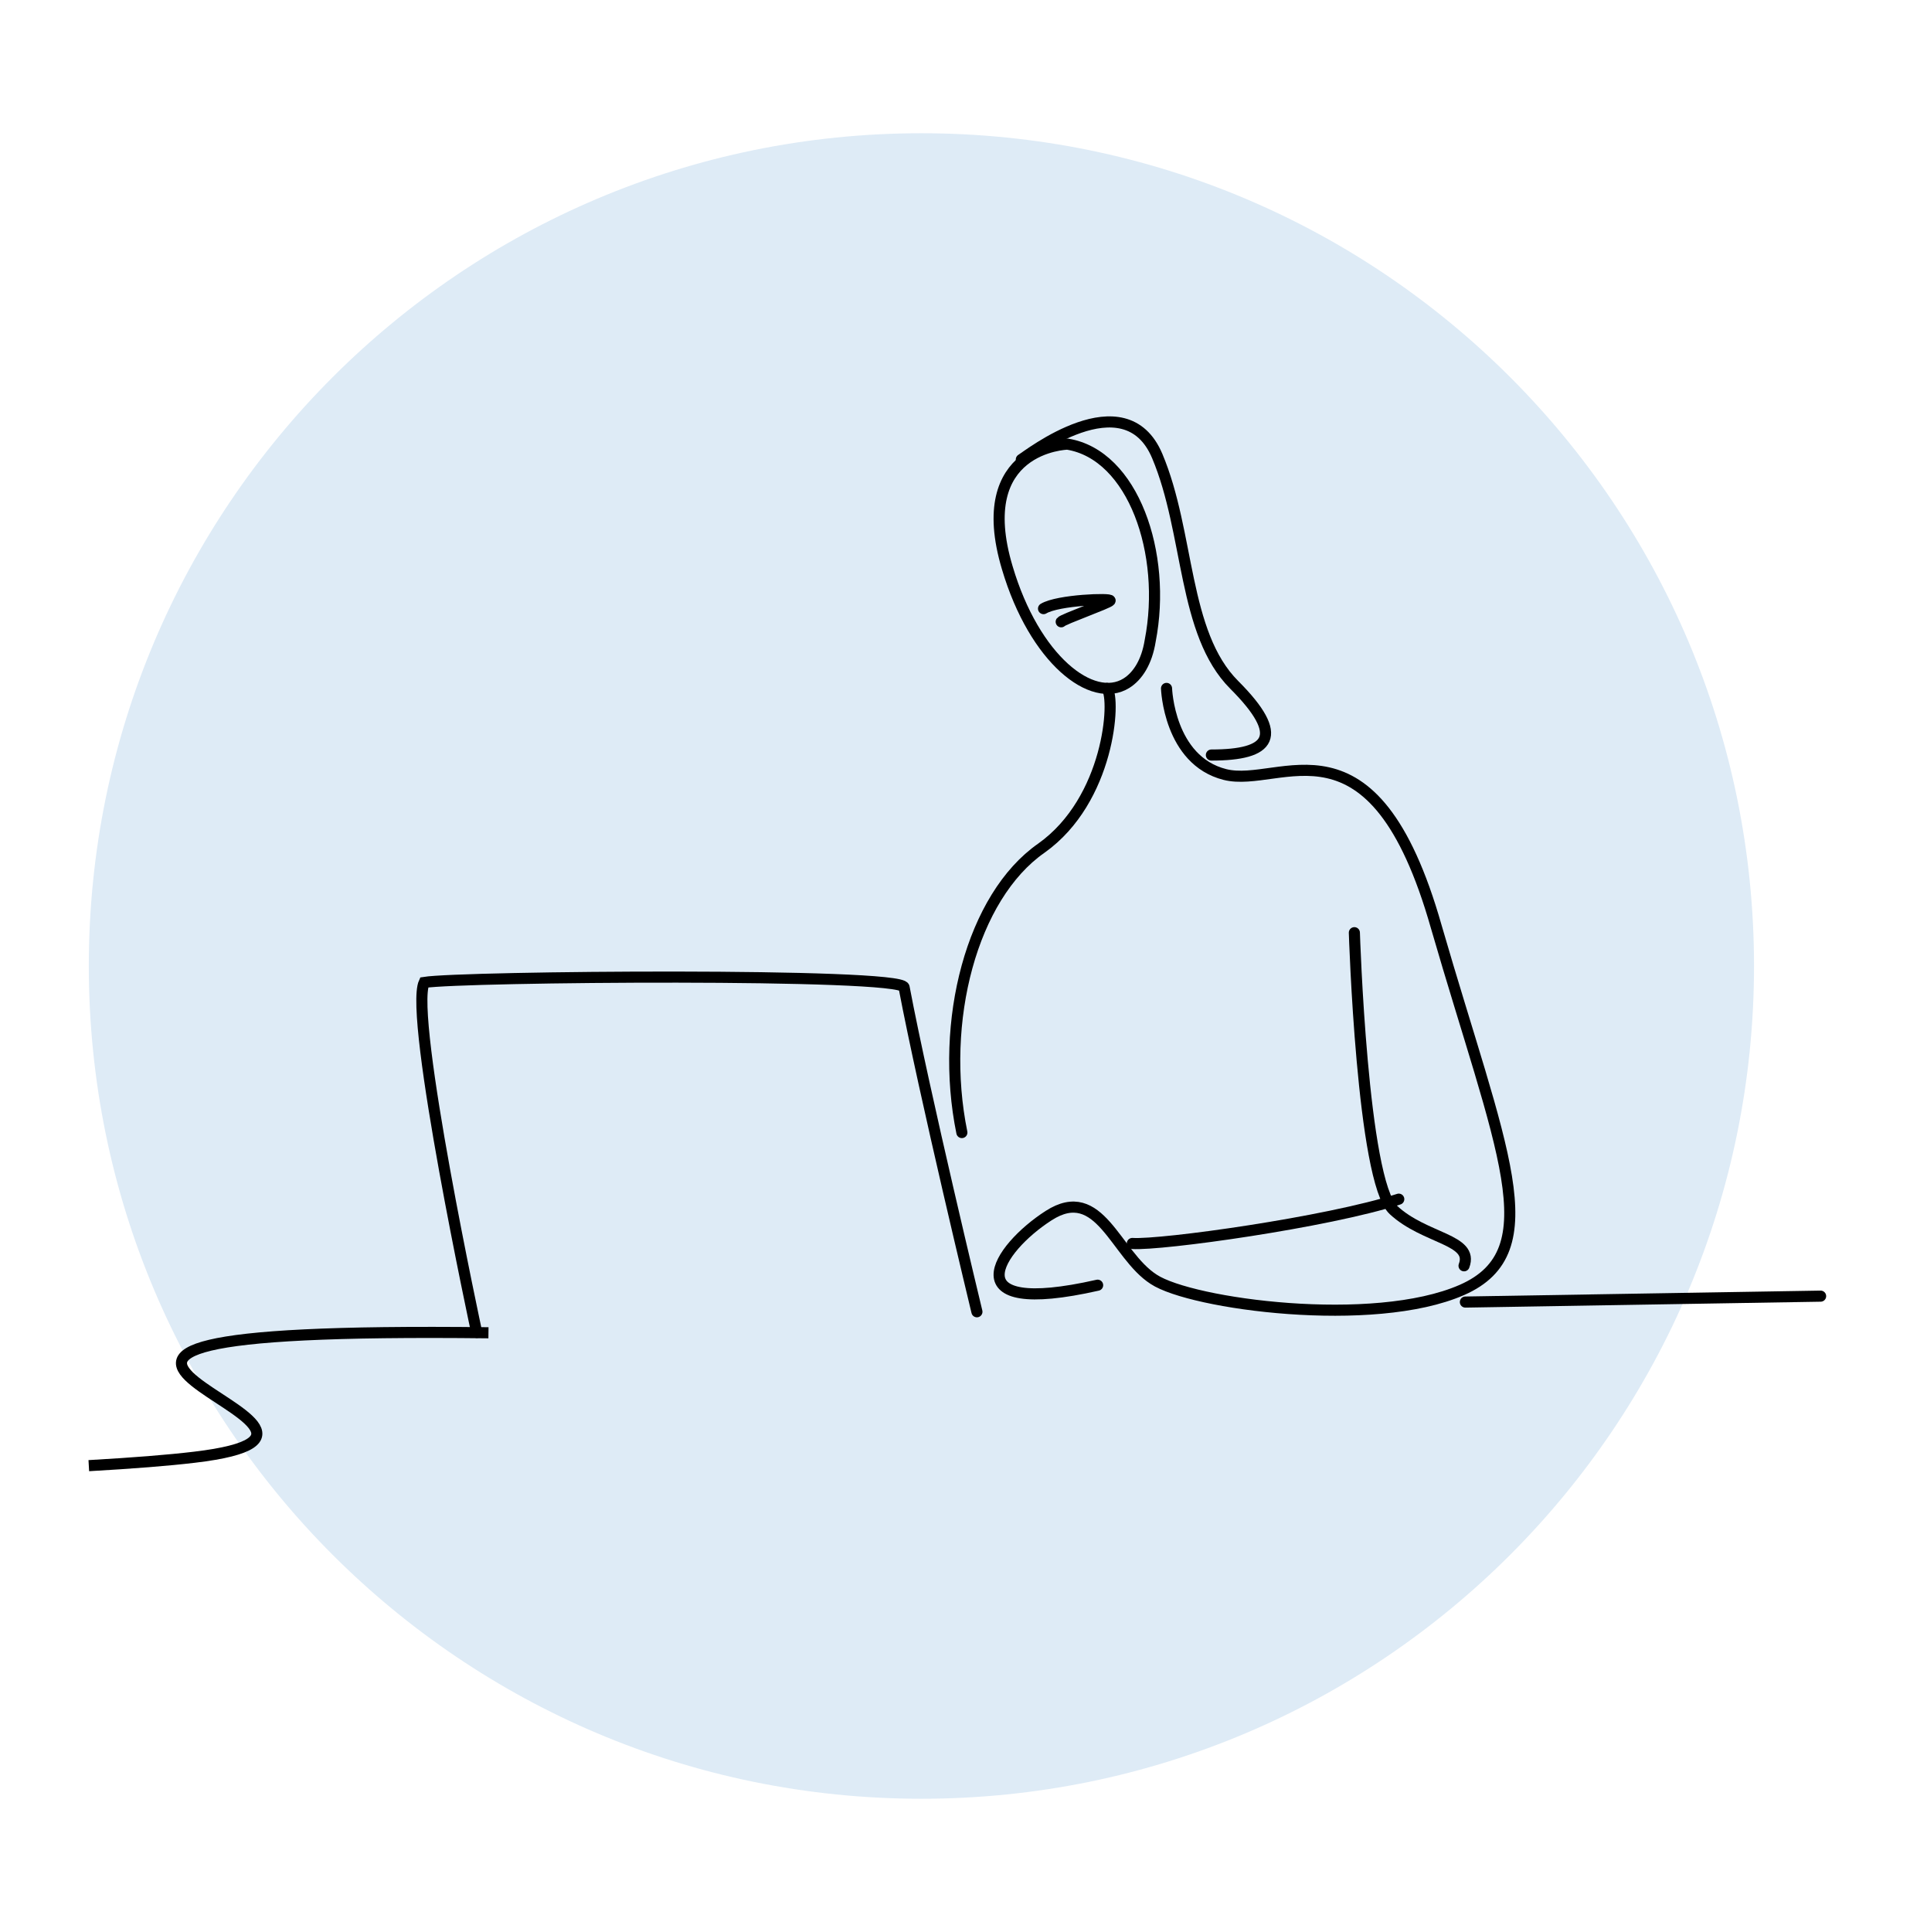
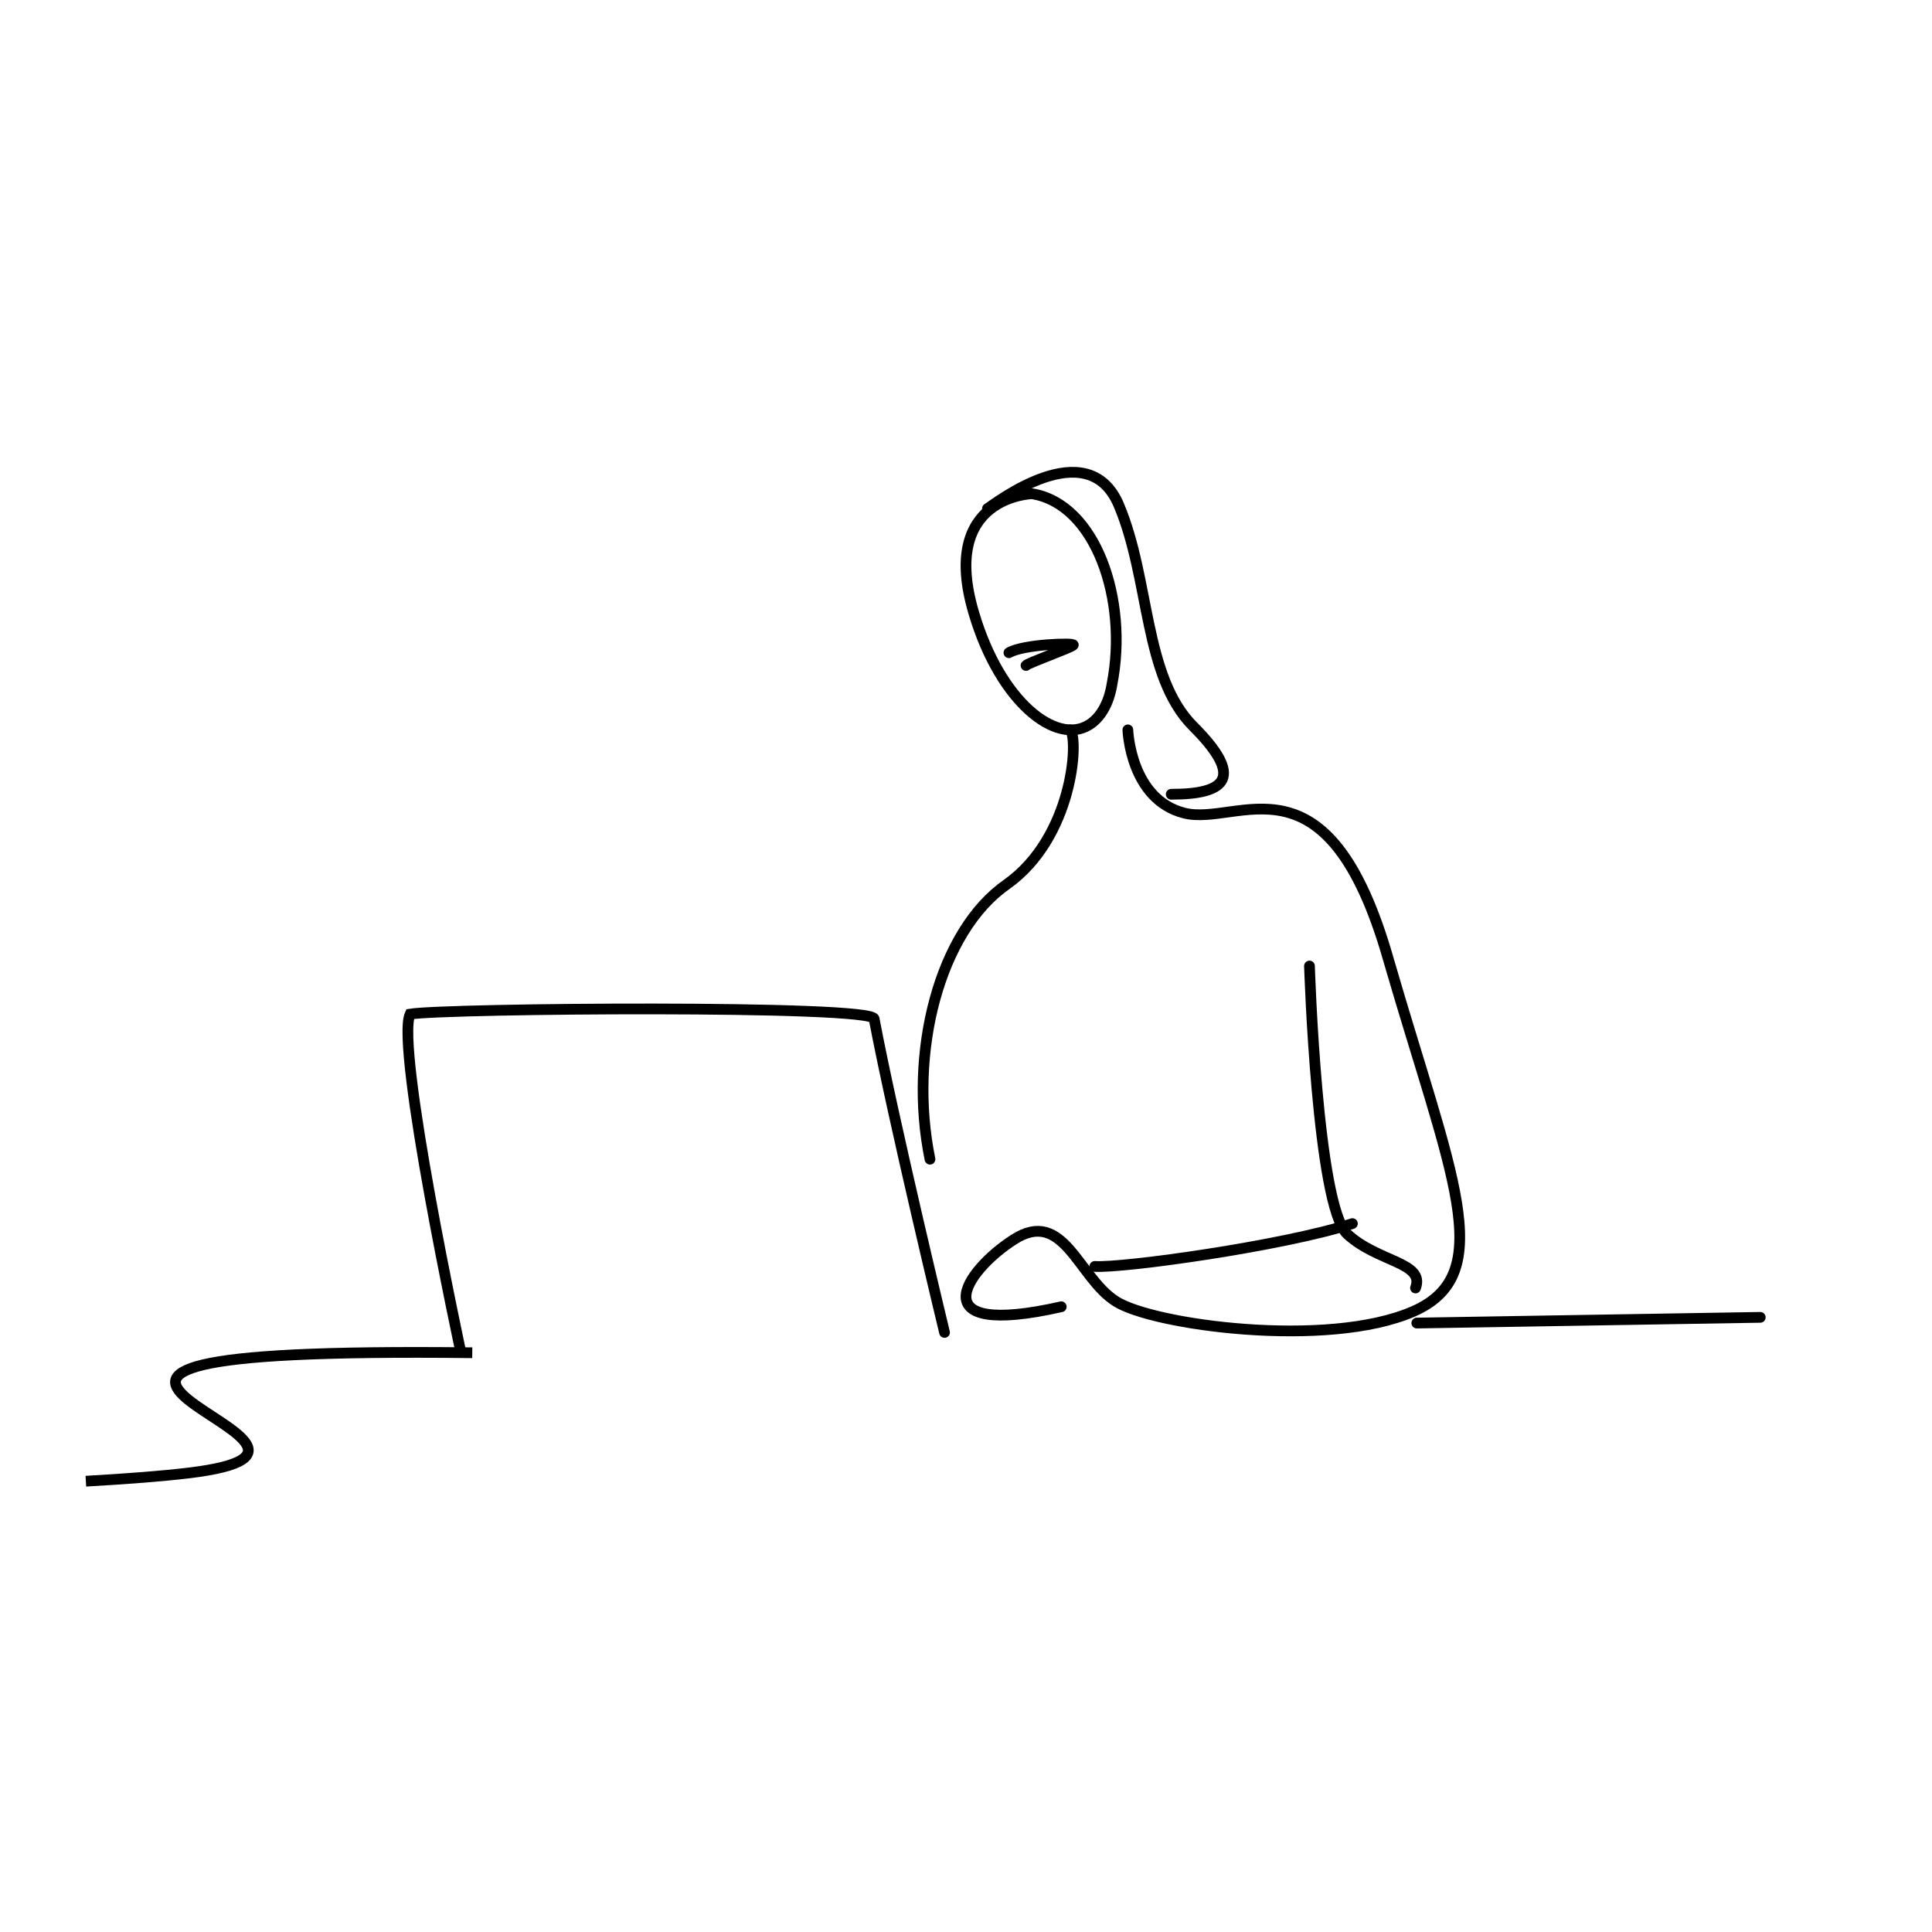
- <svg xmlns="http://www.w3.org/2000/svg" width="86px" height="87px" viewBox="0 0 86 87" version="1.1">
-   <g id="mob-illustrasjon-studiespesialiserende" stroke="none" stroke-width="1" fill="none" fill-rule="evenodd">
-     <g id="Group" transform="translate(4, 6)">
-       <circle id="Oval" fill="#DEEBF6" cx="37.5" cy="37.5" r="37.5" />
-       <g id="Group-24" transform="translate(0, 13)" stroke="#000000" stroke-width="0.5">
-         <path d="M40,40.07 C40,40.07 37.634,30.274 36.72,25.459 C36.612,24.802 16.771,24.966 15.104,25.24 C14.405,26.772 17.47,41 17.47,41" id="Path" stroke-linecap="round" />
-         <path d="M0,47 C1.974,46.888 3.594,46.76 4.753,46.621 C15.591,45.34 -10.411,40.695 18,41.016" id="Path" />
-         <path d="M44.075,1 C44.075,1 39.733,1.106 41.368,6.569 C42.594,10.706 45.199,12.721 46.732,11.766 C47.242,11.448 47.651,10.812 47.804,9.857 C48.57,5.932 47.038,1.477 44.075,1 Z" id="Path" stroke-linecap="round" />
-         <path d="M48.54,12 C48.54,12 48.645,15.24 51.17,15.877 C53.694,16.514 57.849,12.744 60.688,22.729 C63.581,32.714 65.842,37.334 61.845,39.087 C57.849,40.84 49.645,39.724 47.962,38.609 C46.226,37.494 45.543,34.254 43.229,35.741 C40.915,37.228 38.864,40.362 45.437,38.874" id="Path" stroke-linecap="round" />
-         <path d="M45.859,12 C46.257,12.49 45.972,17.014 42.903,19.193 C39.776,21.373 38.298,26.986 39.322,32" id="Path" stroke-linecap="round" />
-         <path d="M57,23 C57,23 57.353,34.182 58.764,35.491 C60.176,36.8 62.394,36.8 61.94,38" id="Path" stroke-linecap="round" />
-         <path d="M59,35 C55.782,36.041 48.309,37.082 47,36.995" id="Path" stroke-linecap="round" />
-         <path d="M43,8.407 C43.656,8.011 46.091,7.932 45.997,8.051 C45.904,8.169 43.89,8.881 43.796,9" id="Path" stroke-linecap="round" />
-         <path d="M42,1.692 C42.271,1.536 46.659,-1.933 48.122,1.536 C49.585,5.006 49.26,9.511 51.59,11.841 C53.919,14.171 53.215,15 50.56,15" id="Path" stroke-linecap="round" />
-         <path d="M62,39.633 L78,39.367" id="Path" stroke-linecap="round" />
-       </g>
-     </g>
+ <svg xmlns="http://www.w3.org/2000/svg" width="90px" height="90px" viewBox="0 0 90 90" version="1.1">
+   <g id="Artboard" stroke="none" stroke-width="1" fill="none" fill-rule="evenodd">
+     <path d="M44,62.07 C44,62.07 41.634,52.274 40.72,47.459 C40.612,46.802 20.771,46.966 19.104,47.24 C18.405,48.772 21.47,63 21.47,63" id="Path" stroke="#000000" stroke-width="0.5" stroke-linecap="round" />
+     <path d="M4,69 C5.974,68.888 7.594,68.76 8.753,68.621 C19.591,67.34 -6.411,62.695 22,63.016" id="Path" stroke="#000000" stroke-width="0.5" />
+     <path d="M48.075,23 C48.075,23 43.733,23.106 45.368,28.569 C46.594,32.706 49.199,34.721 50.732,33.766 C51.242,33.448 51.651,32.812 51.804,31.857 C52.57,27.932 51.038,23.477 48.075,23 Z" id="Path" stroke="#000000" stroke-width="0.5" stroke-linecap="round" />
+     <path d="M52.54,34 C52.54,34 52.645,37.24 55.17,37.877 C57.694,38.514 61.849,34.744 64.688,44.729 C67.581,54.714 69.842,59.334 65.845,61.087 C61.849,62.84 53.645,61.724 51.962,60.609 C50.226,59.494 49.543,56.254 47.229,57.741 C44.915,59.228 42.864,62.362 49.437,60.874" id="Path" stroke="#000000" stroke-width="0.5" stroke-linecap="round" />
+     <path d="M49.859,34 C50.257,34.49 49.972,39.014 46.903,41.193 C43.776,43.373 42.298,48.986 43.322,54" id="Path" stroke="#000000" stroke-width="0.5" stroke-linecap="round" />
+     <path d="M61,45 C61,45 61.353,56.182 62.764,57.491 C64.176,58.8 66.394,58.8 65.94,60" id="Path" stroke="#000000" stroke-width="0.5" stroke-linecap="round" />
+     <path d="M63,57 C59.782,58.041 52.309,59.082 51,58.995" id="Path" stroke="#000000" stroke-width="0.5" stroke-linecap="round" />
+     <path d="M47,30.407 C47.656,30.011 50.091,29.932 49.997,30.051 C49.904,30.169 47.89,30.881 47.796,31" id="Path" stroke="#000000" stroke-width="0.5" stroke-linecap="round" />
+     <path d="M46,23.692 C46.271,23.536 50.659,20.067 52.122,23.536 C53.585,27.006 53.26,31.511 55.59,33.841 C57.919,36.171 57.215,37 54.56,37" id="Path" stroke="#000000" stroke-width="0.5" stroke-linecap="round" />
+     <path d="M66,61.633 L82,61.367" id="Path" stroke="#000000" stroke-width="0.5" stroke-linecap="round" />
  </g>
</svg>
